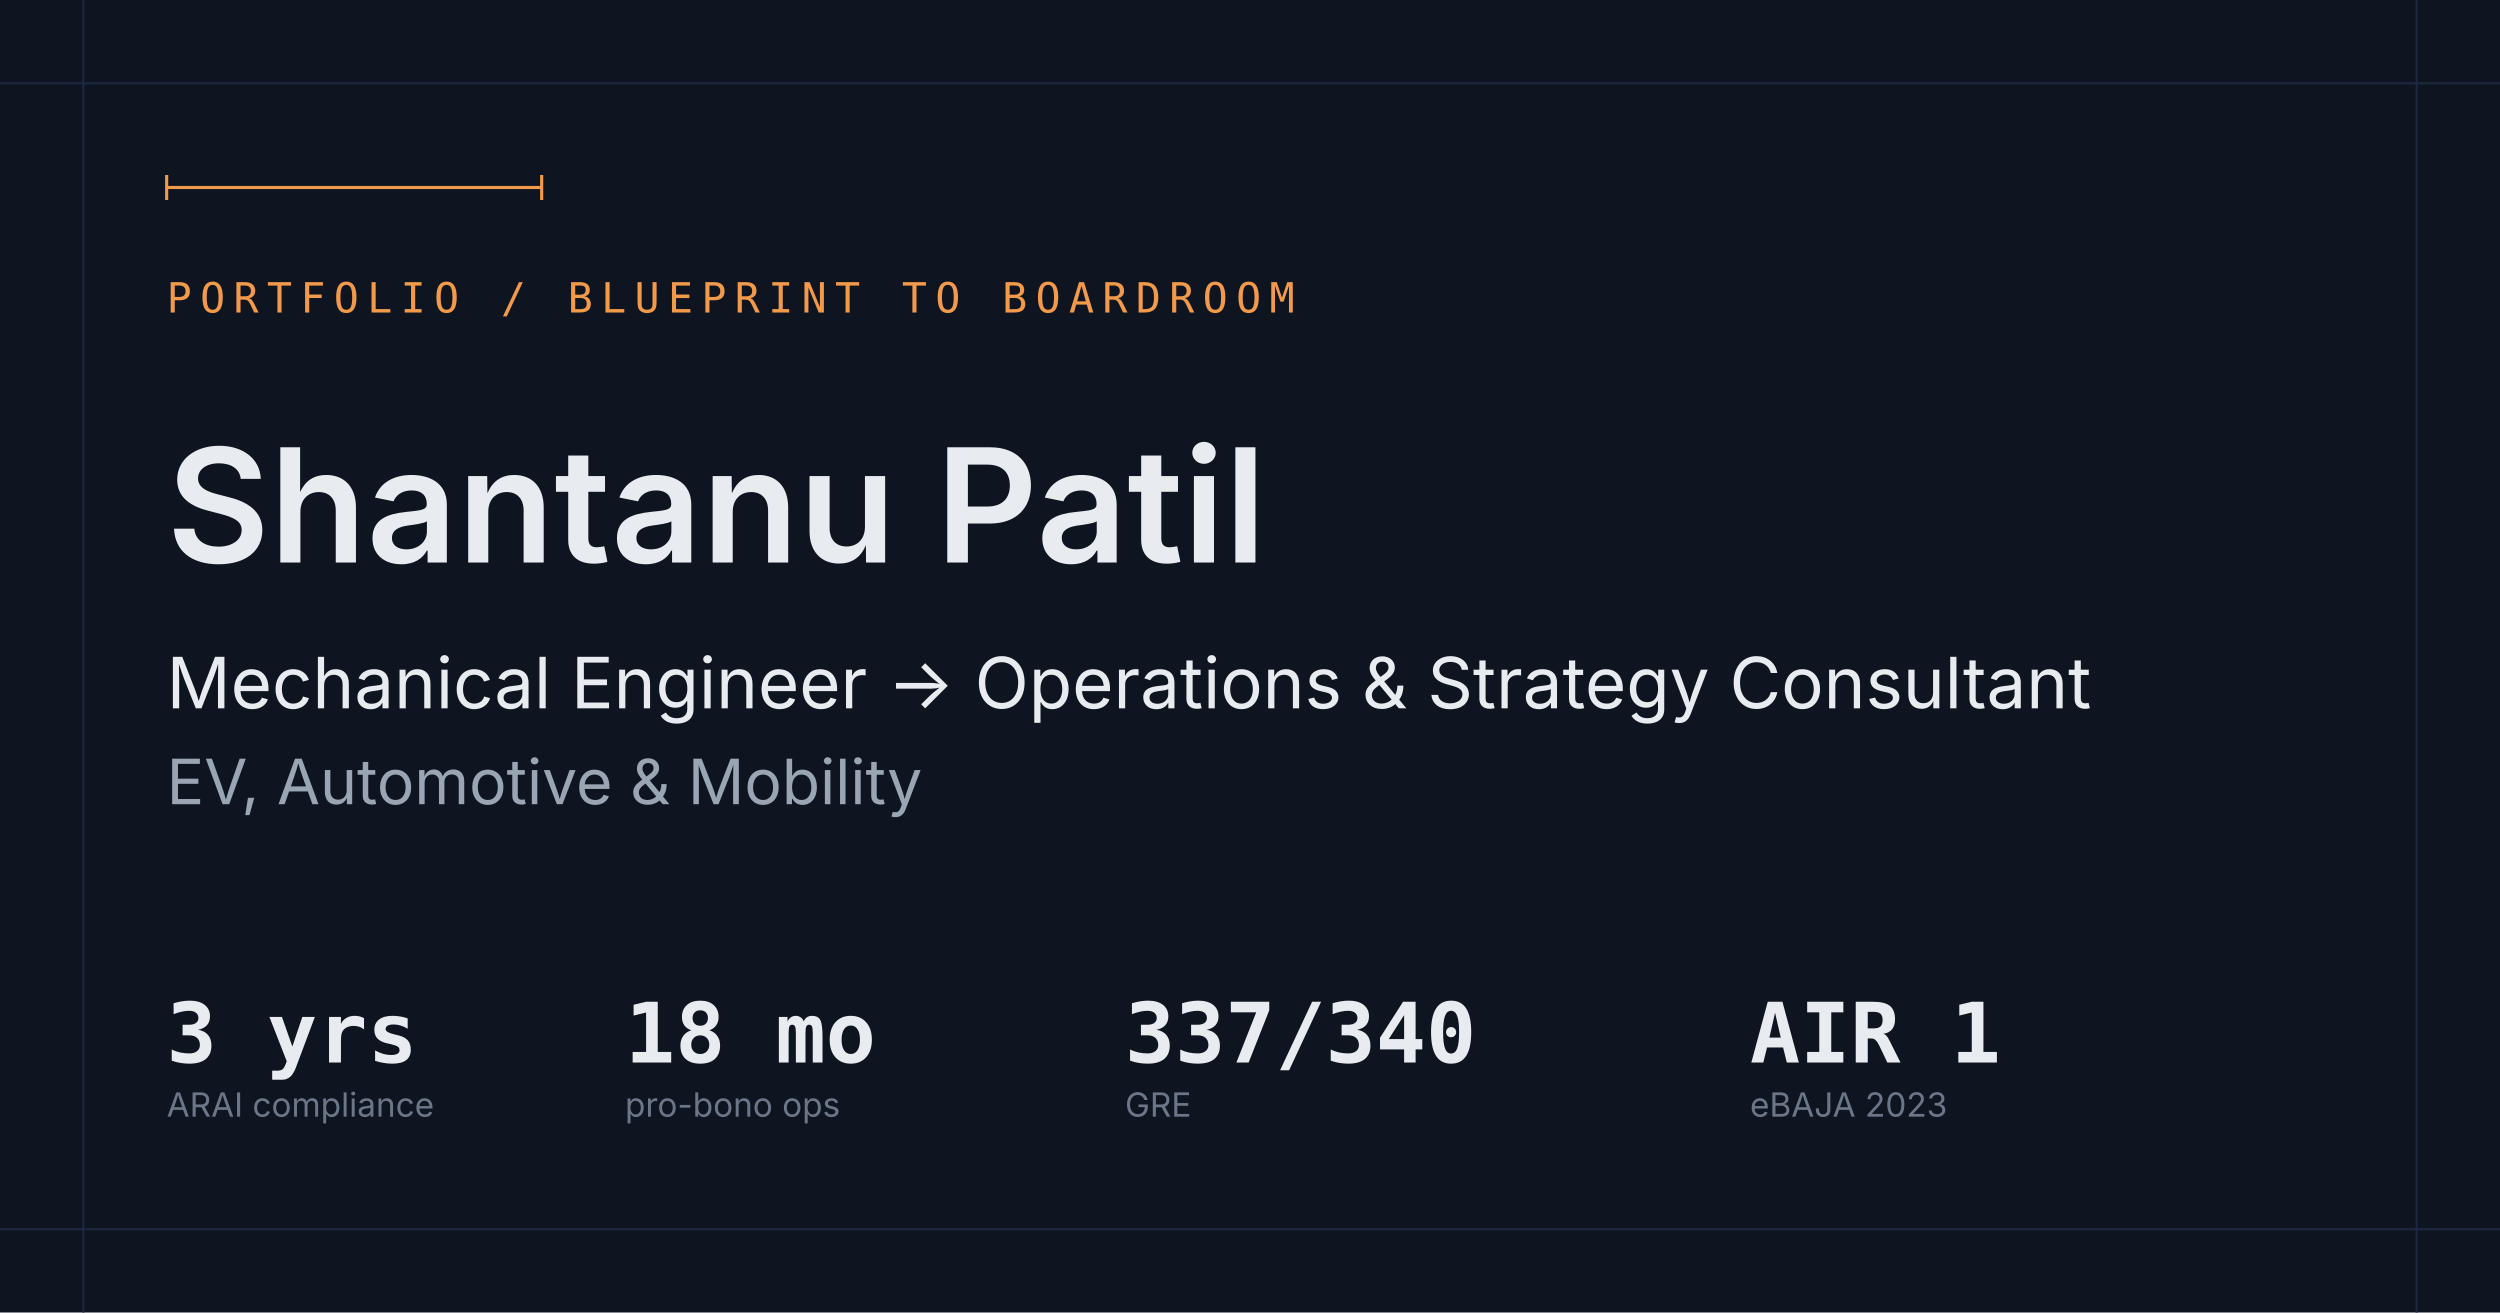
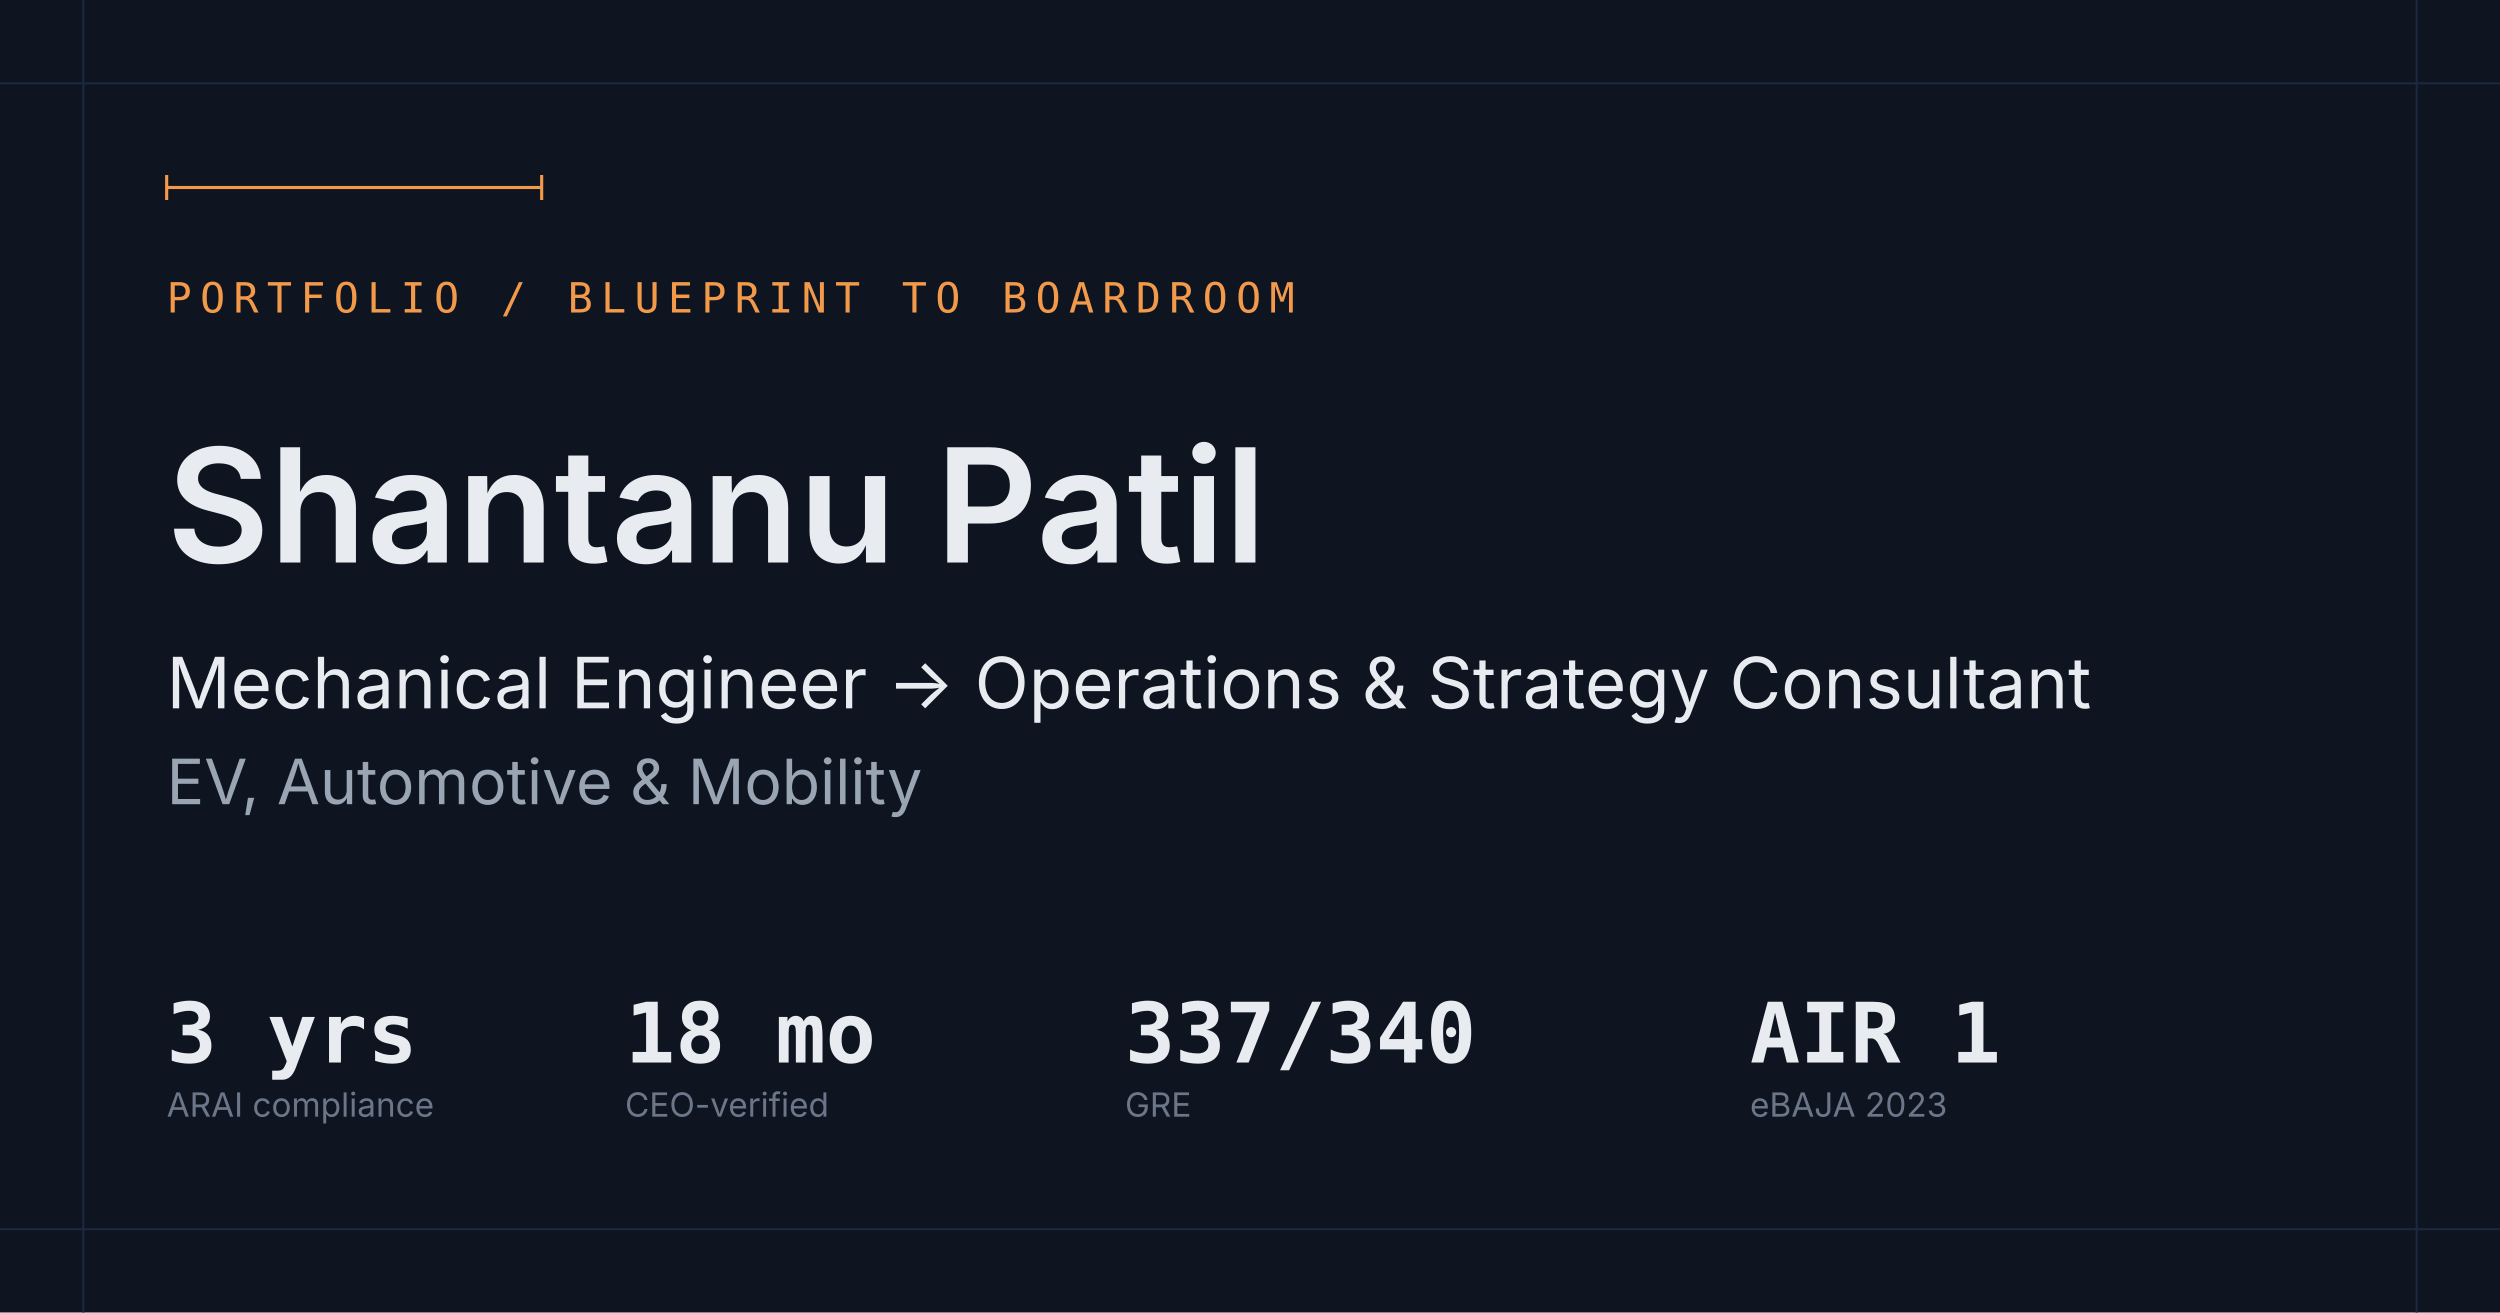
<svg xmlns="http://www.w3.org/2000/svg" width="1200" height="630" viewBox="0 0 1200 630">
  <rect width="1200" height="630" fill="#0e1420" />
  <g stroke="#1c2740" stroke-width="1">
    <path d="M0 40h1200M0 590h1200M40 0v630M1160 0v630" />
  </g>
  <path d="M80 90h180M80 84v12M260 84v12" stroke="#f2994a" stroke-width="1.5" />
  <text x="80" y="150" font-family="'JetBrains Mono', monospace" font-size="20" fill="#f2994a" letter-spacing="4">PORTFOLIO / BLUEPRINT TO BOARDROOM</text>
  <text x="80" y="270" font-family="Inter, Arial, sans-serif" font-size="76" font-weight="600" fill="#e8ebef">Shantanu Patil</text>
  <text x="80" y="340" font-family="Inter, Arial, sans-serif" font-size="34" fill="#e8ebef">Mechanical Engineer → Operations &amp; Strategy Consultant</text>
  <text x="80" y="386" font-family="Inter, Arial, sans-serif" font-size="30" fill="#9aa5b4">EV, Automotive &amp; Mobility</text>
  <g font-family="'JetBrains Mono', monospace" fill="#e8ebef">
    <text x="80" y="510" font-size="40" font-weight="600">3 yrs</text>
    <text x="300" y="510" font-size="40" font-weight="600">18 mo</text>
    <text x="540" y="510" font-size="40" font-weight="600">337/340</text>
    <text x="840" y="510" font-size="40" font-weight="600">AIR 1</text>
  </g>
  <g font-family="Inter, Arial, sans-serif" font-size="16" fill="#6b7789">
    <text x="80" y="536">ARAI compliance</text>
-     <text x="300" y="536">pro-bono ops</text>
+     <text x="300" y="536">CEO-verified</text>
    <text x="540" y="536">GRE</text>
    <text x="840" y="536">eBAJA 2023</text>
  </g>
</svg>
